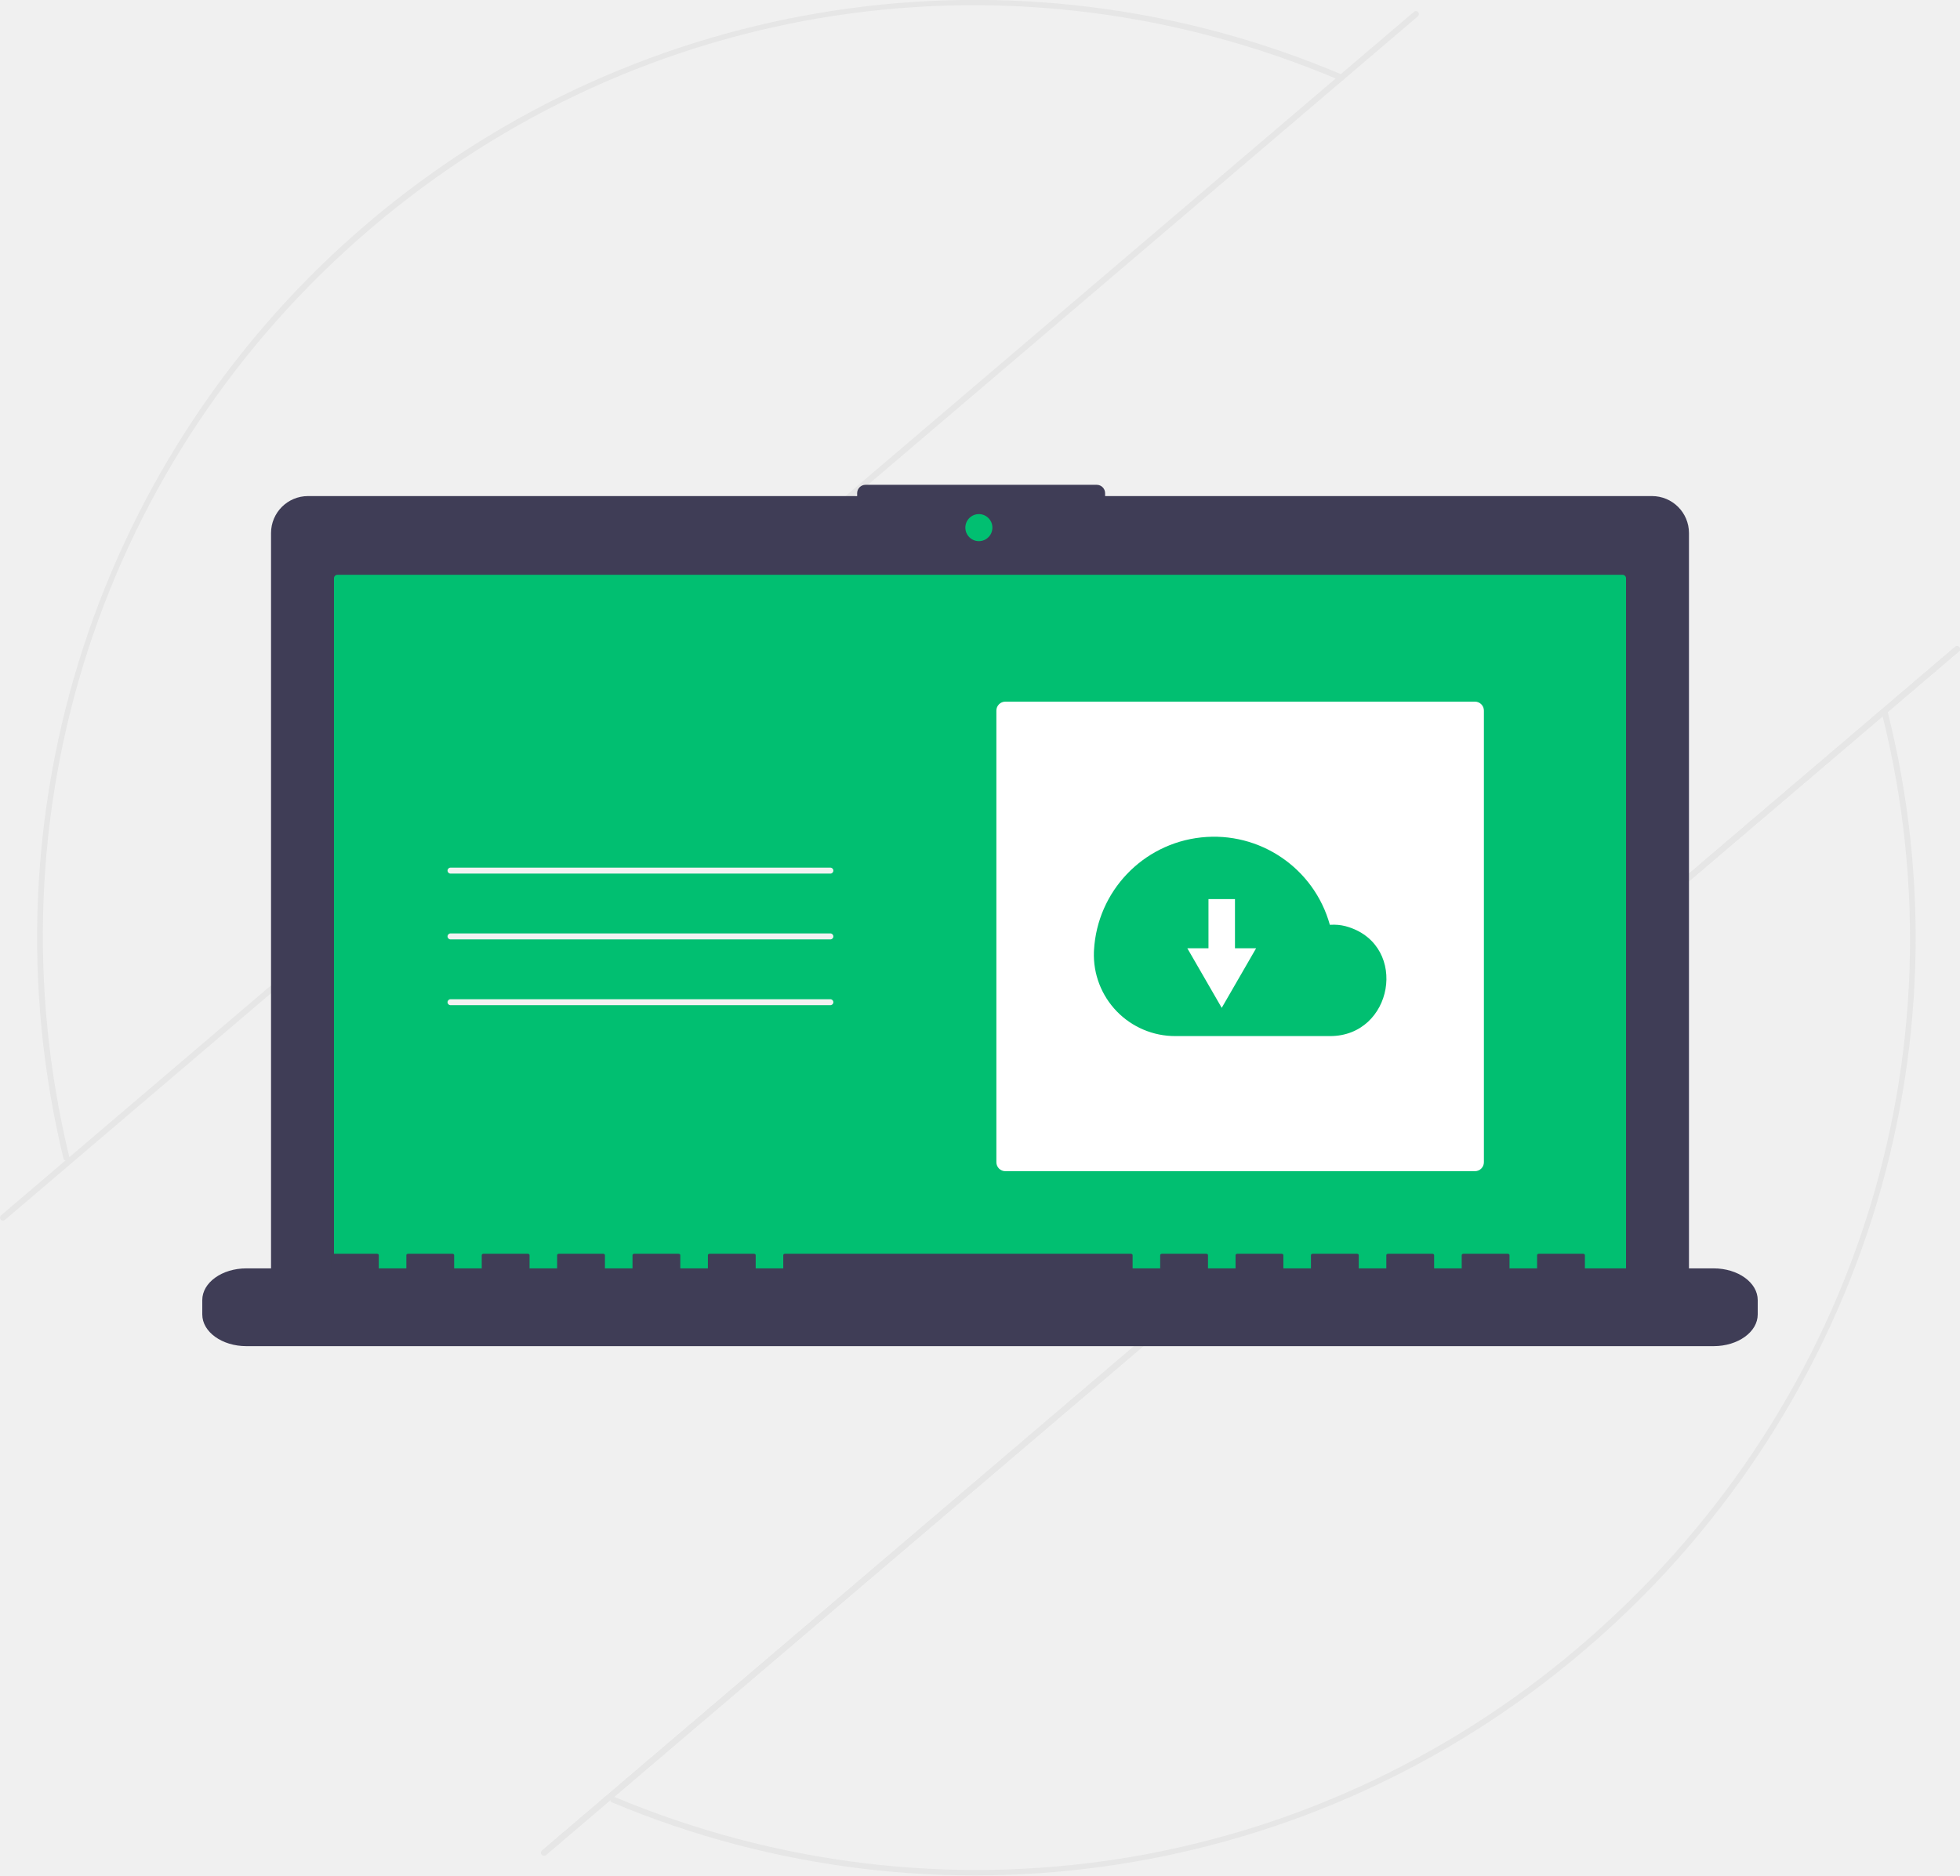
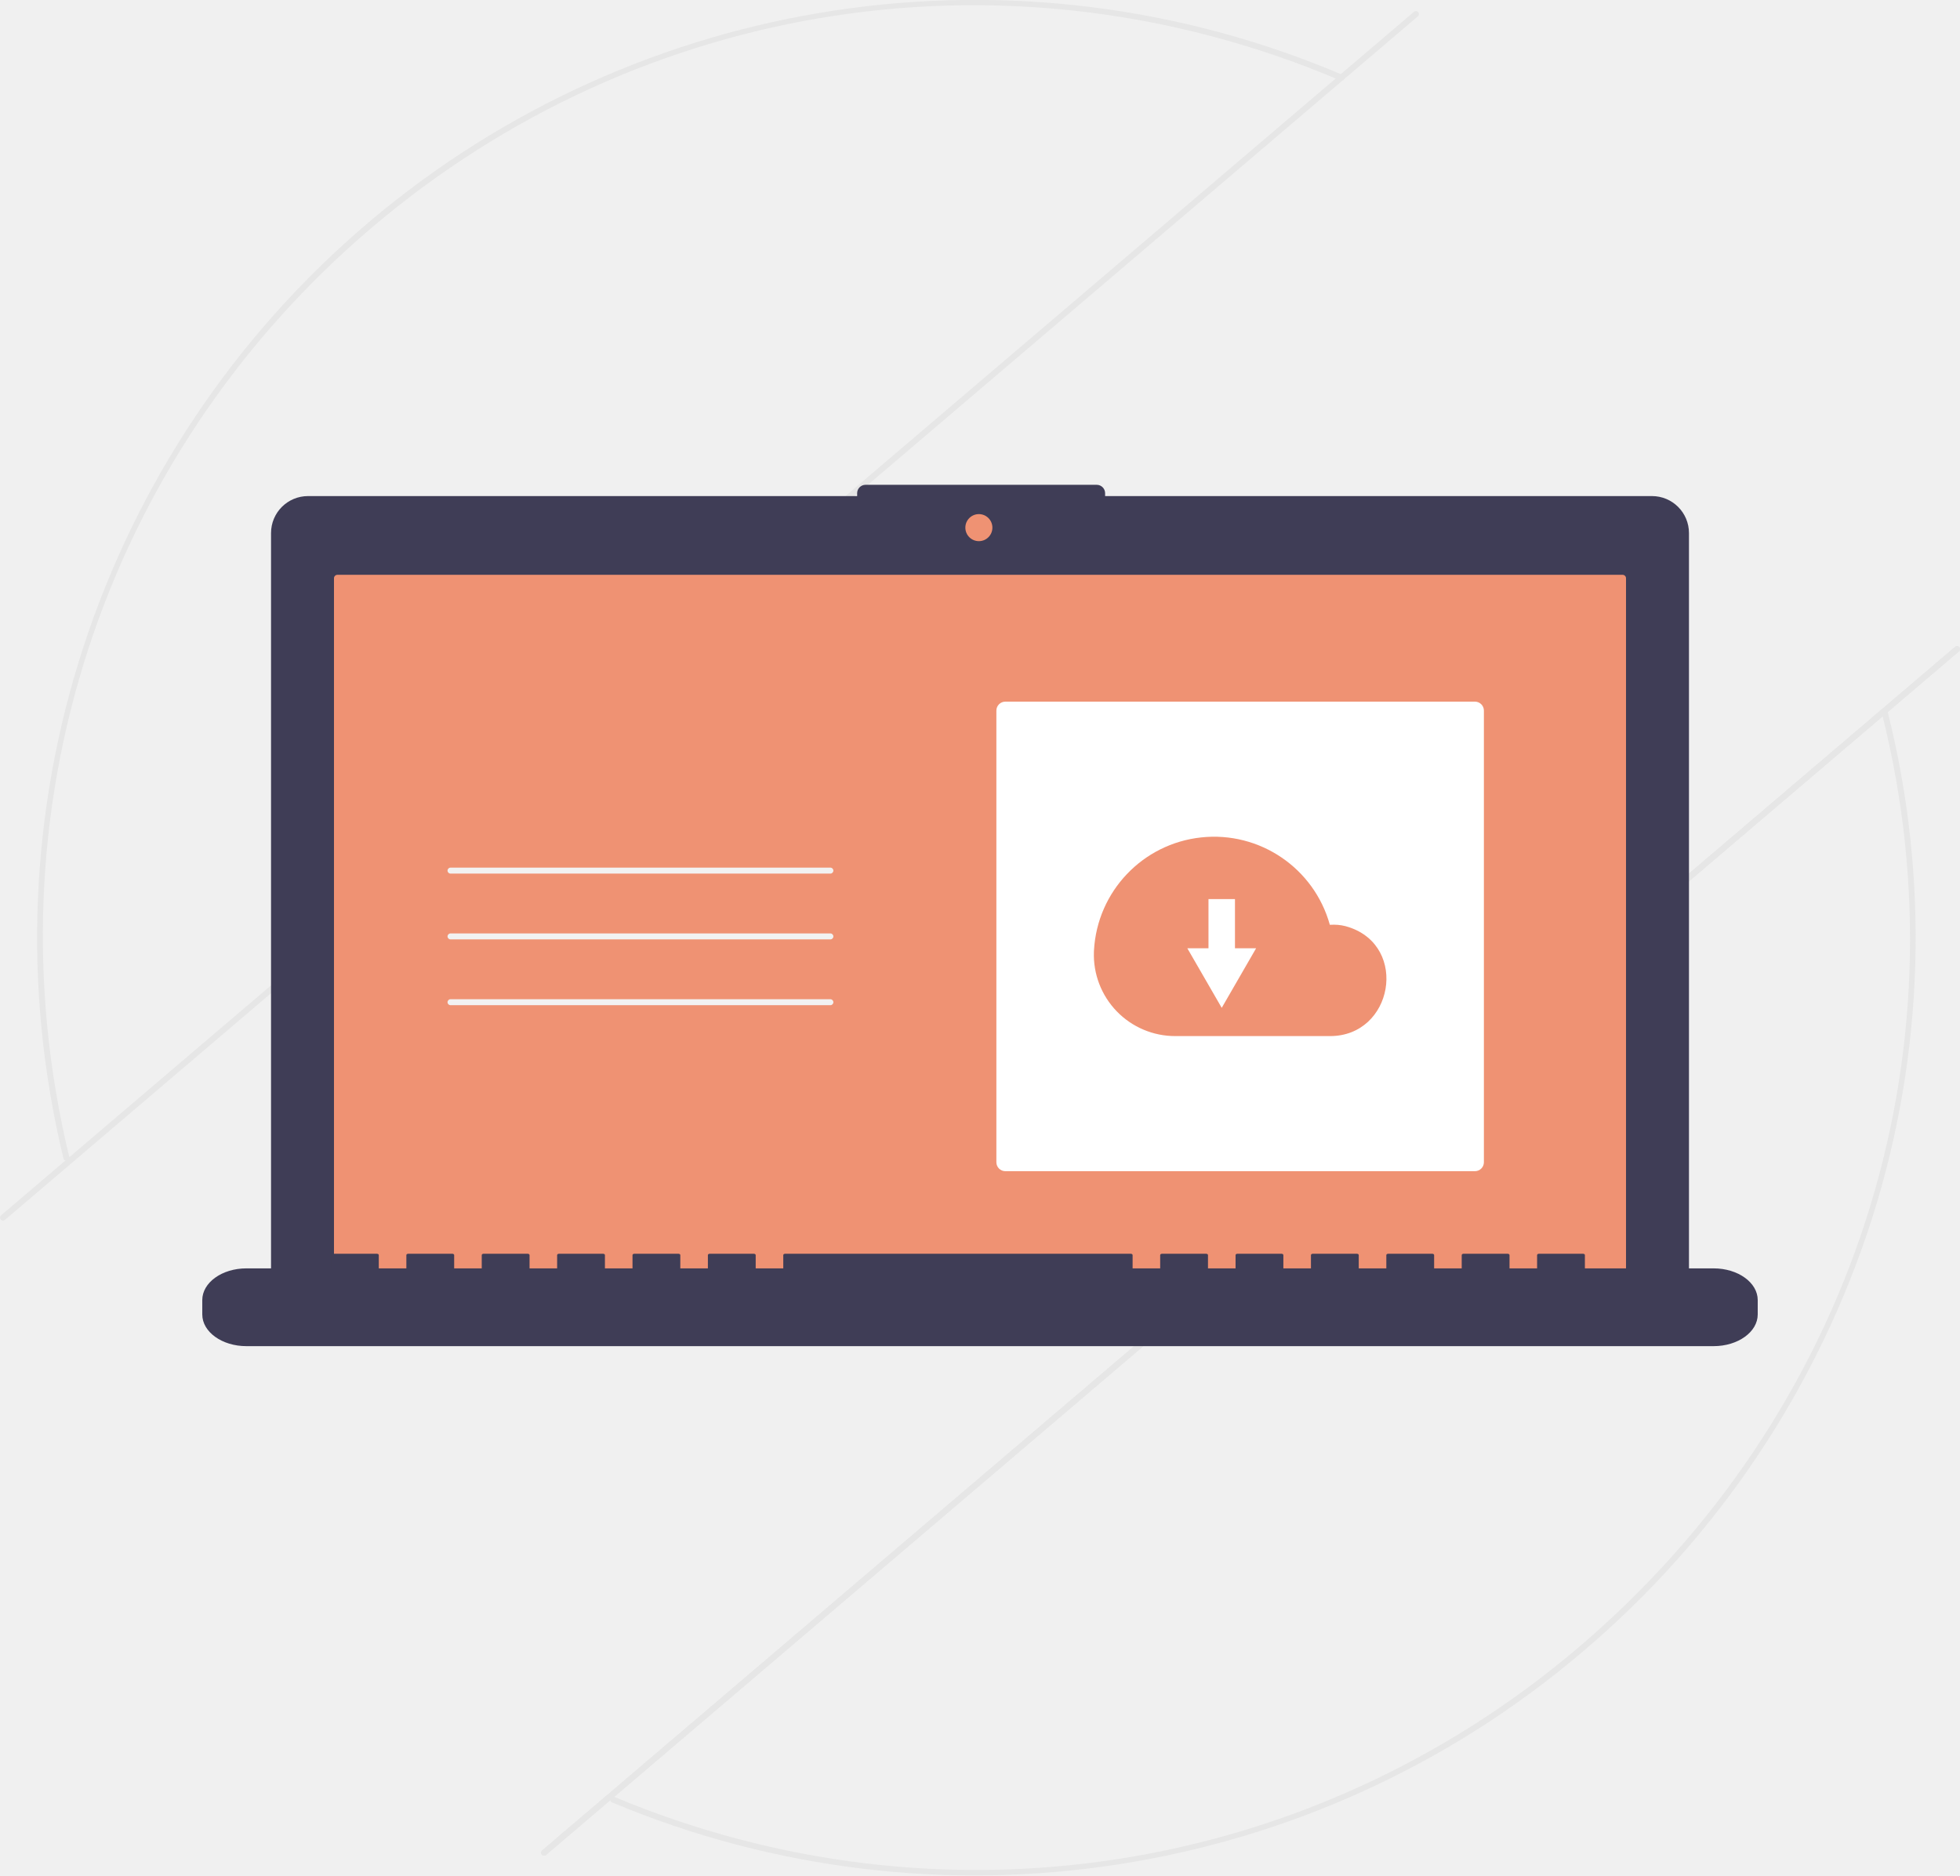
<svg xmlns="http://www.w3.org/2000/svg" id="adc953c4-1f1c-4de2-8e29-bb7913a5554f" data-name="Layer 1" width="733.862" height="702.195" viewBox="0 0 733.862 702.195">
  <path d="M257.075,533.16a1.115,1.115,0,0,1-.236-.462,351.191,351.191,0,0,1,478.94-405.746,1.12,1.12,0,1,1-.876,2.061C612.325,76.891,473.233,98.133,371.906,184.449,271.197,270.239,227.94,403.478,259.017,532.171a1.12,1.12,0,0,1-1.942.989Z" transform="translate(-233.0688 -98.90261)" fill="#e6e6e6" />
  <path d="M461.796,773.486a1.12,1.12,0,0,1,1.285-1.76C585.198,822.868,723.62,801.343,824.331,715.552,926.612,628.423,970.046,494.49,937.685,366.02a1.12,1.12,0,0,1,2.172-.546,346.596,346.596,0,0,1-5.751,189.354A353.672,353.672,0,0,1,825.783,717.257a351.074,351.074,0,0,1-363.569,56.534A1.113,1.113,0,0,1,461.796,773.486Z" transform="translate(-233.0688 -98.90261)" fill="#e6e6e6" />
  <path d="M435.914,793.364a1.119,1.119,0,0,1,.126-1.579L965.085,341.113a1.12,1.12,0,1,1,1.452,1.705L437.493,793.49A1.119,1.119,0,0,1,435.914,793.364Z" transform="translate(-233.0688 -98.90261)" fill="#e6e6e6" />
  <path d="M233.336,555.557a1.12,1.12,0,0,1,.126-1.579L762.507,103.306a1.12,1.12,0,0,1,1.452,1.705L234.915,555.683A1.12,1.12,0,0,1,233.336,555.557Z" transform="translate(-233.0688 -98.90261)" fill="#e6e6e6" />
  <path d="M435.914,793.364a1.119,1.119,0,0,1,.126-1.579L965.085,341.113a1.12,1.12,0,1,1,1.452,1.705L437.493,793.49A1.119,1.119,0,0,1,435.914,793.364Z" transform="translate(-233.0688 -98.90261)" fill="#e6e6e6" />
  <path d="M851.601,284.654H646.844v-1.072a3.148,3.148,0,0,0-3.148-3.148H557.148a3.148,3.148,0,0,0-3.148,3.148v1.072H348.399A13.85,13.85,0,0,0,334.549,298.504V578.879a13.85,13.85,0,0,0,13.85,13.85H851.601a13.85,13.85,0,0,0,13.85-13.85V298.504A13.85,13.85,0,0,0,851.601,284.654Z" transform="translate(-233.0688 -98.90261)" fill="#3f3d56" />
-   <path d="M359.414,314.131a1.298,1.298,0,0,0-1.296,1.296V581.369a1.297,1.297,0,0,0,1.296,1.296H840.586a1.297,1.297,0,0,0,1.296-1.296V315.427a1.297,1.297,0,0,0-1.296-1.296Z" transform="translate(-233.0688 -98.90261)" fill="#01bf71" />
-   <circle cx="366.509" cy="197.568" r="5.064" fill="#01bf71" />
+   <path d="M359.414,314.131a1.298,1.298,0,0,0-1.296,1.296V581.369a1.297,1.297,0,0,0,1.296,1.296H840.586a1.297,1.297,0,0,0,1.296-1.296V315.427a1.297,1.297,0,0,0-1.296-1.296Z" transform="translate(-233.0688 -98.90261)" fill="#ef9273" />
+   <circle cx="366.509" cy="197.568" r="5.064" fill="#ef9273" />
  <path d="M874.673,573.833H826.484v-4.976c0-.273-.308-.495-.688-.495H809.274c-.38,0-.688.222-.688.495v4.976h-10.326v-4.976c0-.273-.308-.495-.688-.495H781.05c-.38,0-.688.222-.688.495v4.976H770.035v-4.976c0-.273-.308-.495-.688-.495H752.825c-.38,0-.688.222-.688.495v4.976h-10.326v-4.976c0-.273-.308-.495-.688-.495H724.601c-.38,0-.688.222-.688.495v4.976H713.586v-4.976c0-.273-.308-.495-.688-.495H696.376c-.38,0-.688.222-.688.495v4.976h-10.326v-4.976c0-.273-.308-.495-.688-.495H668.152c-.38,0-.688.222-.688.495v4.976H657.137v-4.976c0-.273-.308-.495-.688-.495H527.029c-.38,0-.688.222-.688.495v4.976h-10.326v-4.976c0-.273-.308-.495-.688-.495H498.805c-.38,0-.688.222-.688.495v4.976H487.79v-4.976c0-.273-.308-.495-.688-.495H470.58c-.38,0-.688.222-.688.495v4.976h-10.326v-4.976c0-.273-.308-.495-.688-.495H442.356c-.38,0-.688.222-.688.495v4.976H431.341v-4.976c0-.273-.308-.495-.688-.495H414.131c-.38,0-.688.222-.688.495v4.976h-10.326v-4.976c0-.273-.308-.495-.688-.495H385.906c-.38,0-.688.222-.688.495v4.976H374.892v-4.976c0-.273-.308-.495-.688-.495H357.682c-.38,0-.688.222-.688.495v4.976H325.327c-9.125,0-16.522,5.317-16.522,11.877V591.08c0,6.559,7.397,11.877,16.522,11.877H874.673c9.125,0,16.522-5.317,16.522-11.877v-5.37C891.194,579.15,883.797,573.833,874.673,573.833Z" transform="translate(-233.0688 -98.90261)" fill="#3f3d56" />
  <path d="M543.978,426.017H401.754a1.12,1.12,0,1,1,0-2.24H543.978a1.12,1.12,0,1,1,0,2.24Z" transform="translate(-233.0688 -98.90261)" fill="#f2f2f2" />
  <path d="M543.978,450.654H401.754a1.12,1.12,0,1,1,0-2.24H543.978a1.12,1.12,0,1,1,0,2.24Z" transform="translate(-233.0688 -98.90261)" fill="#f2f2f2" />
  <path d="M543.978,475.291H401.754a1.12,1.12,0,1,1,0-2.24H543.978a1.12,1.12,0,1,1,0,2.24Z" transform="translate(-233.0688 -98.90261)" fill="#f2f2f2" />
  <rect x="373.062" y="262.722" width="182.539" height="175.82" rx="3.36" fill="#fff" />
-   <path d="M642.683,454.674a45.006,45.006,0,0,1,88.303-9.489c.545-.02,1.09-.041,1.64-.041a17.667,17.667,0,0,1,5.515.938c22.387,7.351,16.492,40.775-7.071,40.775H673.16a30.442,30.442,0,0,1-30.509-31.519Q642.665,455.006,642.683,454.674Z" transform="translate(-233.0688 -98.90261)" fill="#01bf71" />
+   <path d="M642.683,454.674a45.006,45.006,0,0,1,88.303-9.489c.545-.02,1.09-.041,1.64-.041a17.667,17.667,0,0,1,5.515.938c22.387,7.351,16.492,40.775-7.071,40.775H673.16a30.442,30.442,0,0,1-30.509-31.519Q642.665,455.006,642.683,454.674Z" transform="translate(-233.0688 -98.90261)" fill="#ef9273" />
  <polygon points="462.397 355.07 462.397 336.649 452.478 336.649 452.478 355.07 444.559 355.07 450.998 366.224 457.438 377.377 463.877 366.224 470.316 355.07 462.397 355.07" fill="#fff" />
</svg>
